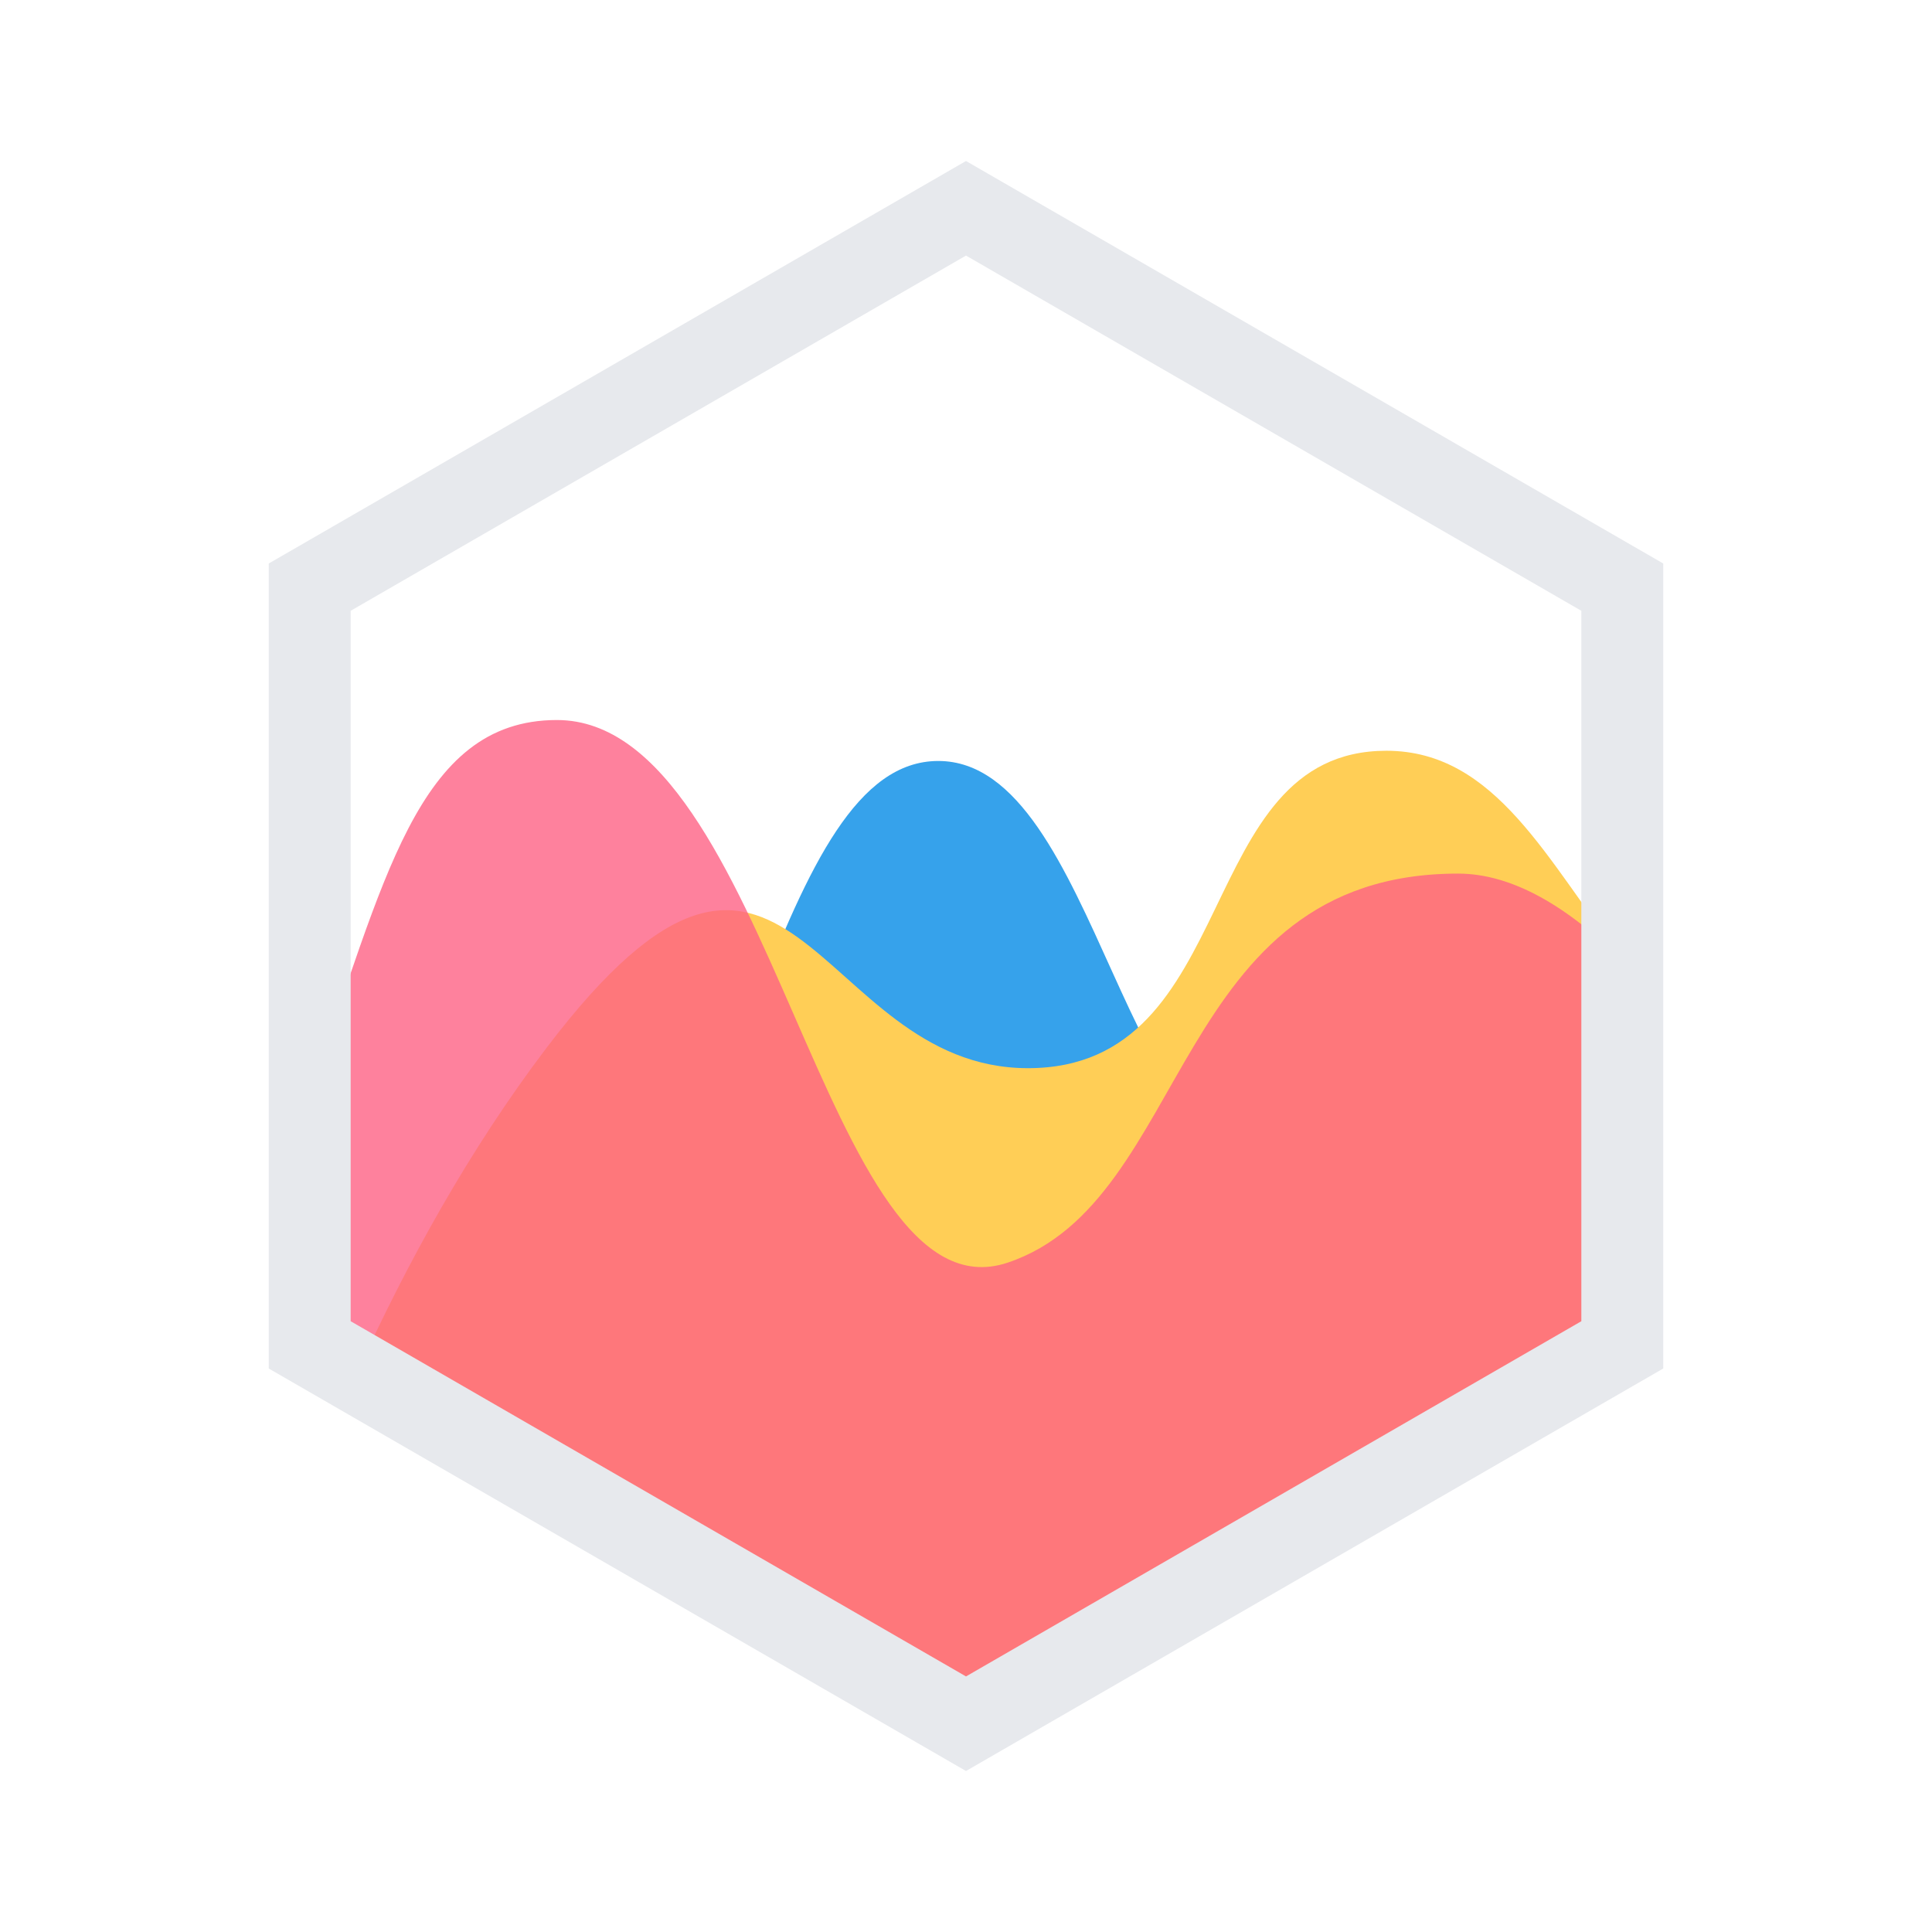
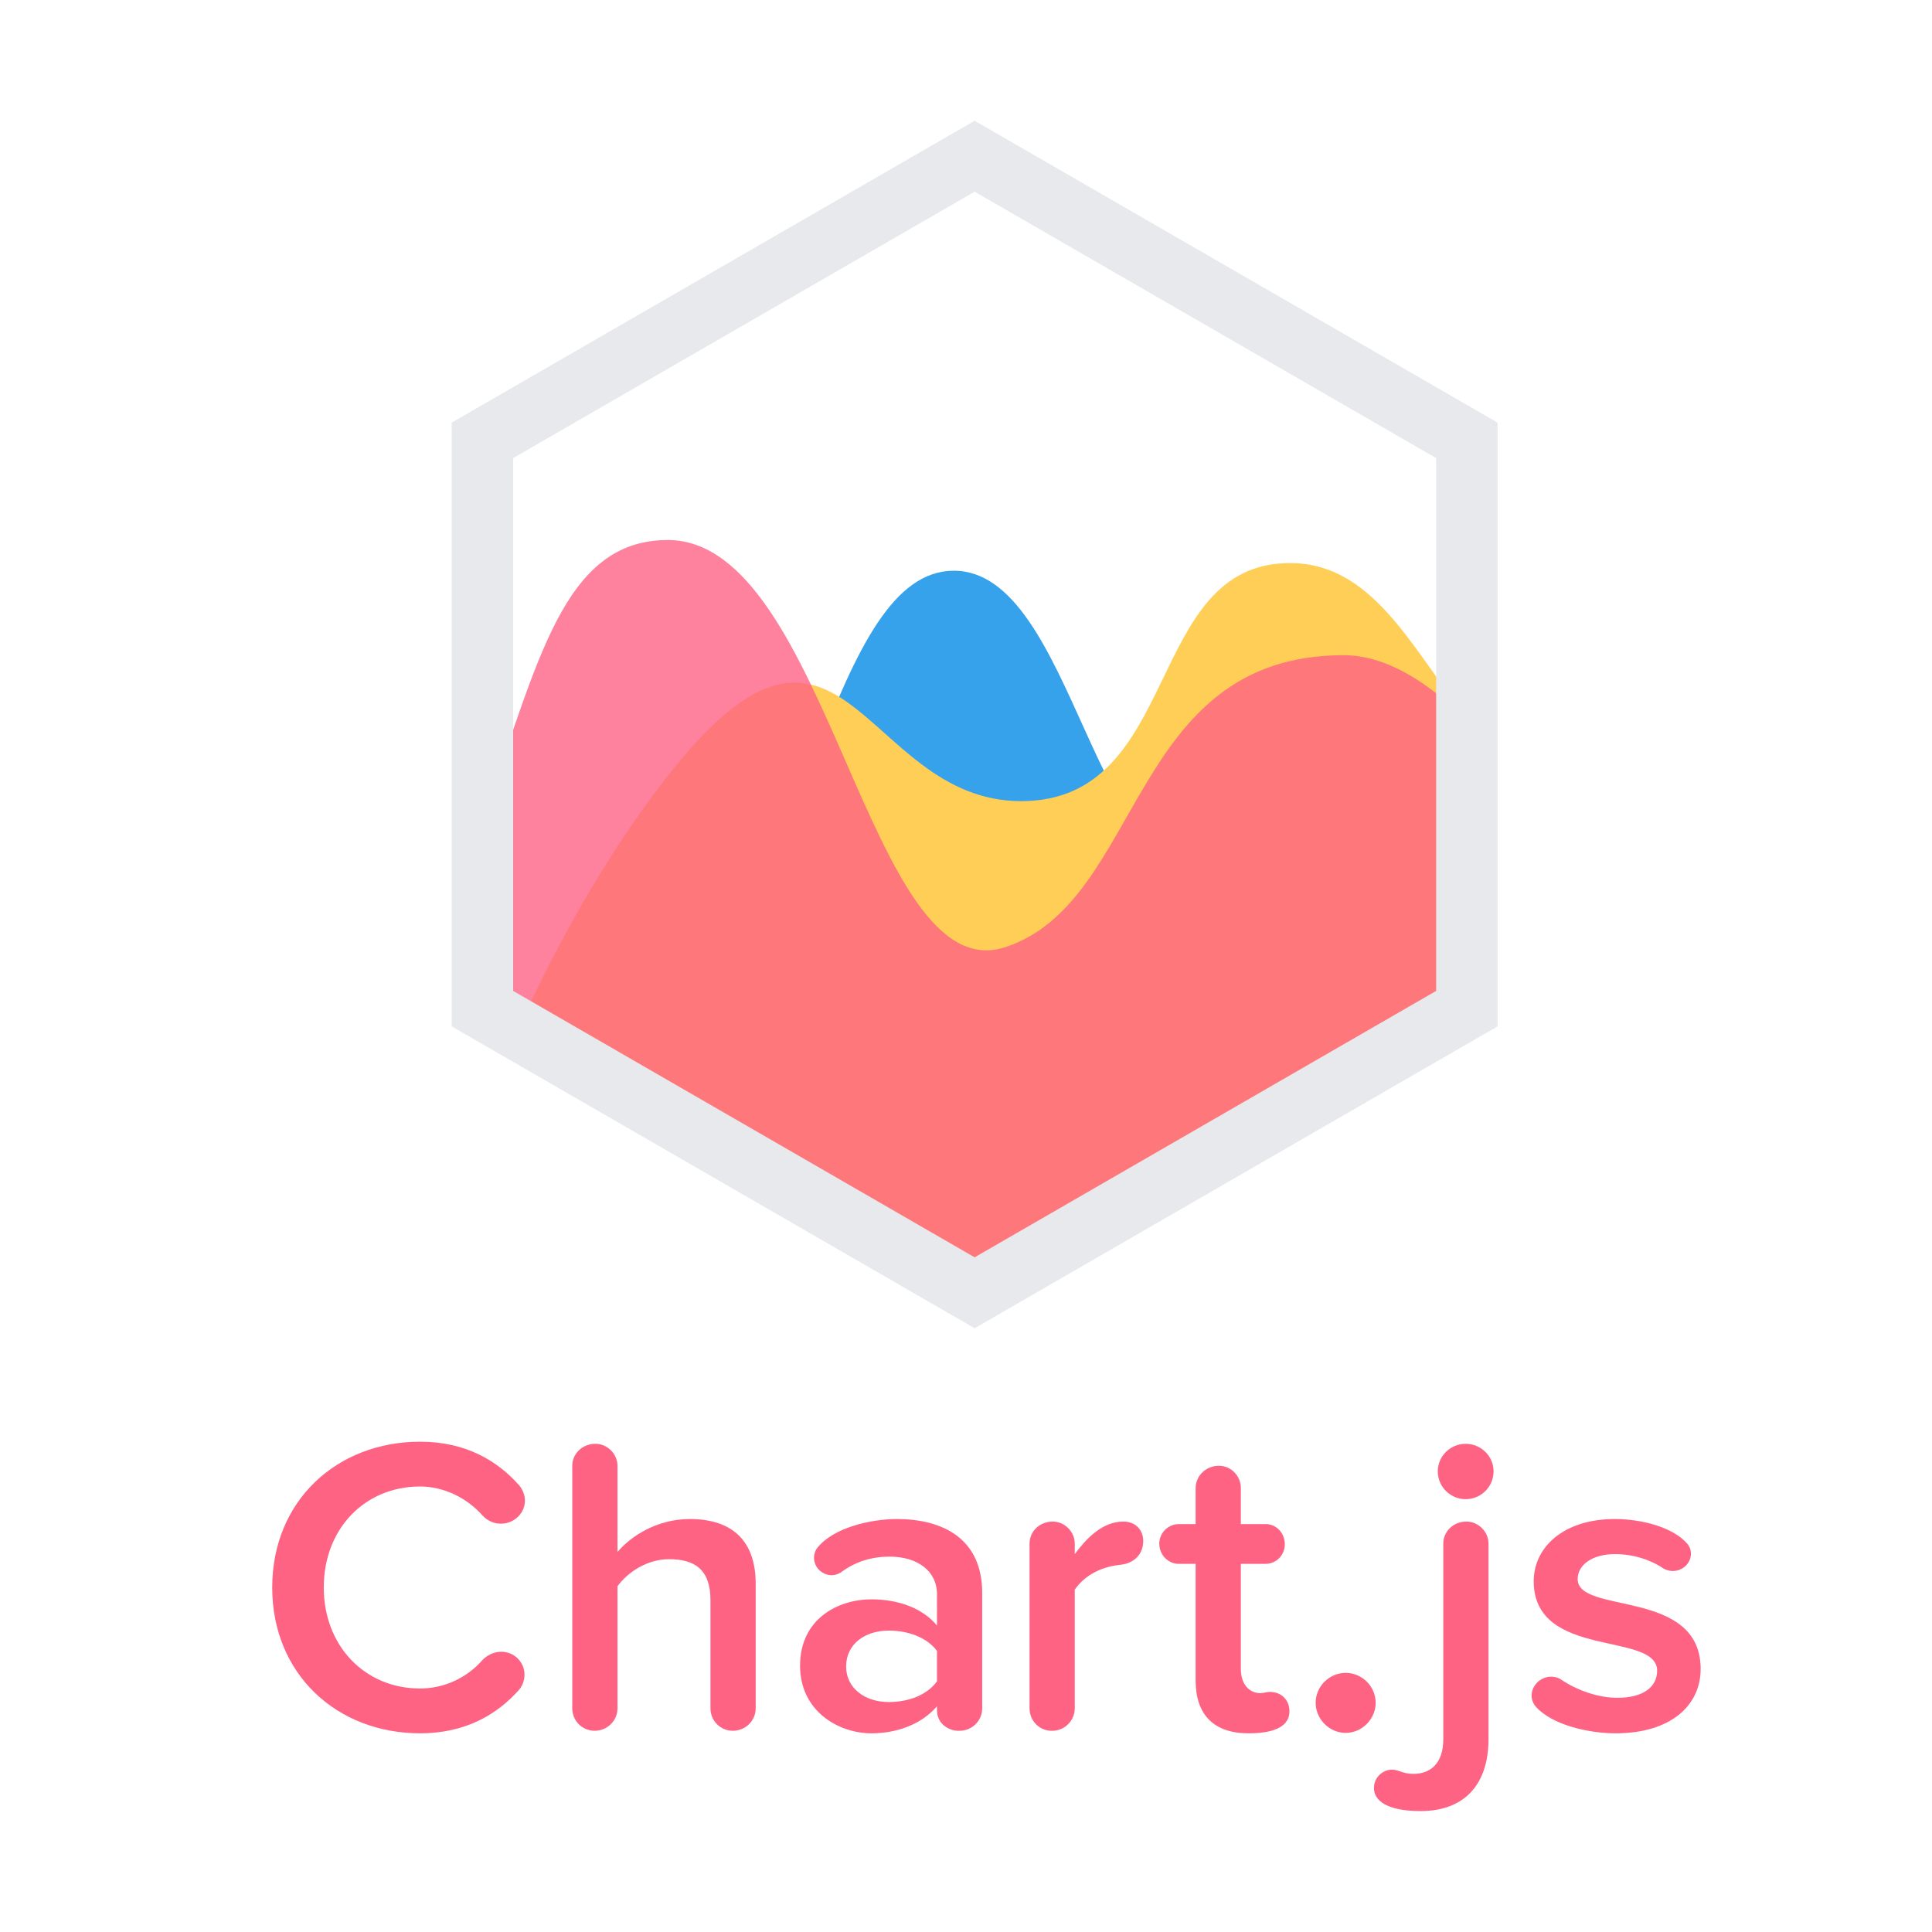
- <svg xmlns="http://www.w3.org/2000/svg" version="1.1" id="Layer_1" x="0px" y="0px" width="192px" height="192px" viewBox="0 0 192 192" enable-background="new 0 0 192 192" xml:space="preserve">
-   <path fill="#36A2EB" d="M161.271,96.556c-22.368,0.439-17.709,14.599-33.473,18.18c-16.014,3.638-18.542-39.111-34.552-39.111  c-16.012,0-19.559,41.526-39.608,70.034l-0.572,0.807l42.985,24.813l65.22-37.651V96.556z" />
-   <path fill="#FFCE56" d="M161.271,95.267c-7.488-9.61-12.567-20.658-23.494-20.658c-19.337,0-14.249,31.545-35.62,31.545  c-21.373,0-23.62-33.931-47.832-2.035c-7.715,10.163-13.925,21.495-18.803,32.218l60.529,34.943l65.22-37.651V95.267z" />
-   <path opacity="0.8" fill="#FE6184" d="M30.829,108.334c7.338-20.321,10.505-36.779,24.514-36.779  c21.371,0,26.458,60.039,44.779,53.931c18.318-6.105,16.282-38.669,44.779-38.669c5.424,0,10.962,3.323,16.371,8.698v38.113  l-65.22,37.651l-65.222-37.651V108.334z" />
-   <path fill="#E7E9ED" d="M96,176l-69.292-39.999V56L96,16l69.292,40v80L96,176z M34.849,131.301L96,166.602l61.151-35.301V60.7  L96,25.399L34.849,60.7V131.301z" />
+ <svg xmlns="http://www.w3.org/2000/svg" version="1.1" id="Layer_1" x="0px" y="0px" width="256px" height="256px" viewBox="0 0 256 256" enable-background="new 0 0 256 256" xml:space="preserve">
+   <g>
+     <g>
+       <path fill="#FF6384" d="M68.829,196.856c0.448,0.56,0.728,1.288,0.728,1.96c0,1.736-1.456,3.08-3.192,3.08    c-0.84,0-1.736-0.336-2.408-1.064c-2.128-2.408-5.208-3.864-8.288-3.864c-7.336,0-12.768,5.6-12.768,13.384    c0,7.728,5.432,13.384,12.768,13.384c3.08,0,6.16-1.344,8.288-3.808c0.672-0.672,1.568-1.064,2.464-1.064    c1.736,0,3.08,1.4,3.08,3.024c0,0.672-0.224,1.4-0.672,1.96c-2.856,3.248-7.056,5.824-13.16,5.824c-11.032,0-19.6-7.84-19.6-19.32    s8.568-19.32,19.6-19.32C61.773,191.032,65.973,193.608,68.829,196.856z" />
+       <path fill="#FF6384" d="M97.109,229.336c-1.68,0-2.968-1.344-2.968-2.968v-14.336c0-4.144-2.184-5.432-5.488-5.432    c-2.912,0-5.488,1.736-6.832,3.584v16.184c0,1.624-1.344,2.968-3.024,2.968c-1.68,0-2.968-1.344-2.968-2.968v-32.144    c0-1.568,1.288-2.912,3.08-2.912c1.568,0,2.912,1.344,2.912,2.912v11.424c1.792-2.128,5.264-4.368,9.576-4.368    c5.824,0,8.736,3.08,8.736,8.568v16.52C100.133,227.992,98.789,229.336,97.109,229.336z" />
+       <path fill="#FF6384" d="M127.18,229.336h-0.336c-0.784,0-2.688-0.672-2.688-2.744v-0.504c-1.96,2.296-5.152,3.584-8.68,3.584    c-4.424,0-9.464-2.968-9.464-8.96c0-6.216,5.04-8.792,9.464-8.792c3.584,0,6.776,1.176,8.68,3.472v-4.144    c0-3.08-2.576-4.984-6.272-4.984c-2.352,0-4.48,0.616-6.44,2.072c-0.336,0.224-0.784,0.392-1.232,0.392    c-1.12,0-2.352-0.896-2.352-2.352c0-0.448,0.168-0.952,0.448-1.288c2.128-2.688,7.112-3.808,10.528-3.808    c5.992,0,11.312,2.52,11.312,9.8v15.288C130.147,227.992,128.804,229.336,127.18,229.336z M124.156,218.752    c-1.344-1.792-3.808-2.688-6.384-2.688c-3.192,0-5.656,1.792-5.656,4.76c0,2.856,2.464,4.704,5.656,4.704    c2.576,0,5.04-0.896,6.384-2.744V218.752z" />
+       <path fill="#FF6384" d="M148.571,207.328c-2.408,0.224-4.704,1.232-6.16,3.304v15.736c0,1.624-1.344,2.968-2.968,2.968h-0.112    c-1.624,0-2.912-1.344-2.912-2.968v-21.84c0-1.568,1.288-2.912,3.08-2.912c1.568,0,2.912,1.344,2.912,2.912v1.4    c1.456-1.96,3.584-4.312,6.44-4.312c1.624,0,2.632,1.12,2.632,2.576C151.483,205.984,150.251,207.104,148.571,207.328z" />
+       <path fill="#FF6384" d="M165.427,229.672c-4.592,0-7-2.464-7-7v-15.456h-2.24c-1.4,0-2.576-1.176-2.576-2.688    c0-1.4,1.176-2.576,2.576-2.576h2.24v-4.76c0-1.624,1.344-2.968,3.08-2.968c1.624,0,2.912,1.344,2.912,2.968v4.76h3.304    c1.4,0,2.52,1.176,2.52,2.688c0,1.4-1.12,2.576-2.52,2.576h-3.304v13.944c0,2.072,1.176,3.192,2.576,3.192    c0.392,0,0.896-0.168,1.232-0.168c1.624,0,2.632,1.12,2.632,2.576C170.859,228.552,169.235,229.672,165.427,229.672z" />
+       <path fill="#FF6384" d="M178.307,229.616c-2.184,0-3.976-1.848-3.976-3.976c0-2.184,1.792-3.976,3.976-3.976    c2.184,0,3.976,1.792,3.976,3.976C182.283,227.768,180.491,229.616,178.307,229.616z" />
+       <path fill="#FF6384" d="M188.218,239.976c-3.472,0-6.16-0.896-6.16-3.08c0-1.344,1.12-2.408,2.408-2.408    c0.84,0,1.456,0.56,2.8,0.56c2.296,0,3.976-1.4,3.976-4.592v-25.928c0-1.568,1.288-2.912,3.08-2.912    c1.568,0,2.912,1.344,2.912,2.912v25.928C197.233,236.28,194.209,239.976,188.218,239.976z M197.906,194.952    c0,2.072-1.68,3.696-3.696,3.696s-3.696-1.624-3.696-3.696c0-2.016,1.68-3.64,3.696-3.64S197.906,192.936,197.906,194.952z" />
+       <path fill="#FF6384" d="M214.089,229.672c-3.64,0-8.456-1.12-10.584-3.528c-0.336-0.392-0.56-0.896-0.56-1.456    c0-1.4,1.232-2.52,2.576-2.52c0.448,0,0.952,0.112,1.344,0.392c2.072,1.4,4.872,2.408,7.448,2.408    c3.528,0,5.264-1.512,5.264-3.584c0-5.264-16.352-1.456-16.352-11.872c0-4.424,3.864-8.232,10.752-8.232    c3.64,0,7.728,1.12,9.576,3.248c0.336,0.392,0.504,0.84,0.504,1.344c0,1.288-1.12,2.296-2.408,2.296    c-0.392,0-0.84-0.112-1.232-0.336c-1.736-1.176-4.032-1.904-6.44-1.904c-3.024,0-4.928,1.456-4.928,3.304    c0,4.76,16.296,1.176,16.296,11.928C225.345,225.976,221.369,229.672,214.089,229.672z" />
+     </g>
+   </g>
+   <path fill="#36A2EB" d="M194.415,96.556c-22.368,0.439-17.709,14.598-33.473,18.18c-16.014,3.638-18.542-39.111-34.552-39.111  c-16.012,0-19.559,41.525-39.608,70.034l-0.571,0.808l42.985,24.813l65.22-37.65V96.556z" />
+   <path fill="#FFCE56" d="M194.415,95.267c-7.488-9.61-12.567-20.658-23.494-20.658c-19.338,0-14.249,31.545-35.62,31.545  c-21.374,0-23.62-33.931-47.833-2.035c-7.715,10.163-13.925,21.494-18.802,32.218l60.528,34.942l65.22-37.65V95.267z" />
+   <path opacity="0.8" fill="#FE6184" d="M63.974,108.334c7.338-20.32,10.504-36.778,24.513-36.778c21.37,0,26.459,60.038,44.778,53.93  c18.318-6.105,16.283-38.668,44.779-38.668c5.423,0,10.962,3.323,16.371,8.699v38.112l-65.22,37.65l-65.222-37.65V108.334z" />
+   <path fill="#E7E9ED" d="M129.144,176l-69.291-40V56l69.291-40l69.292,40v80L129.144,176z M67.994,131.301l61.15,35.3l61.151-35.3  V60.7l-61.151-35.3l-61.15,35.3V131.301z" />
</svg>
